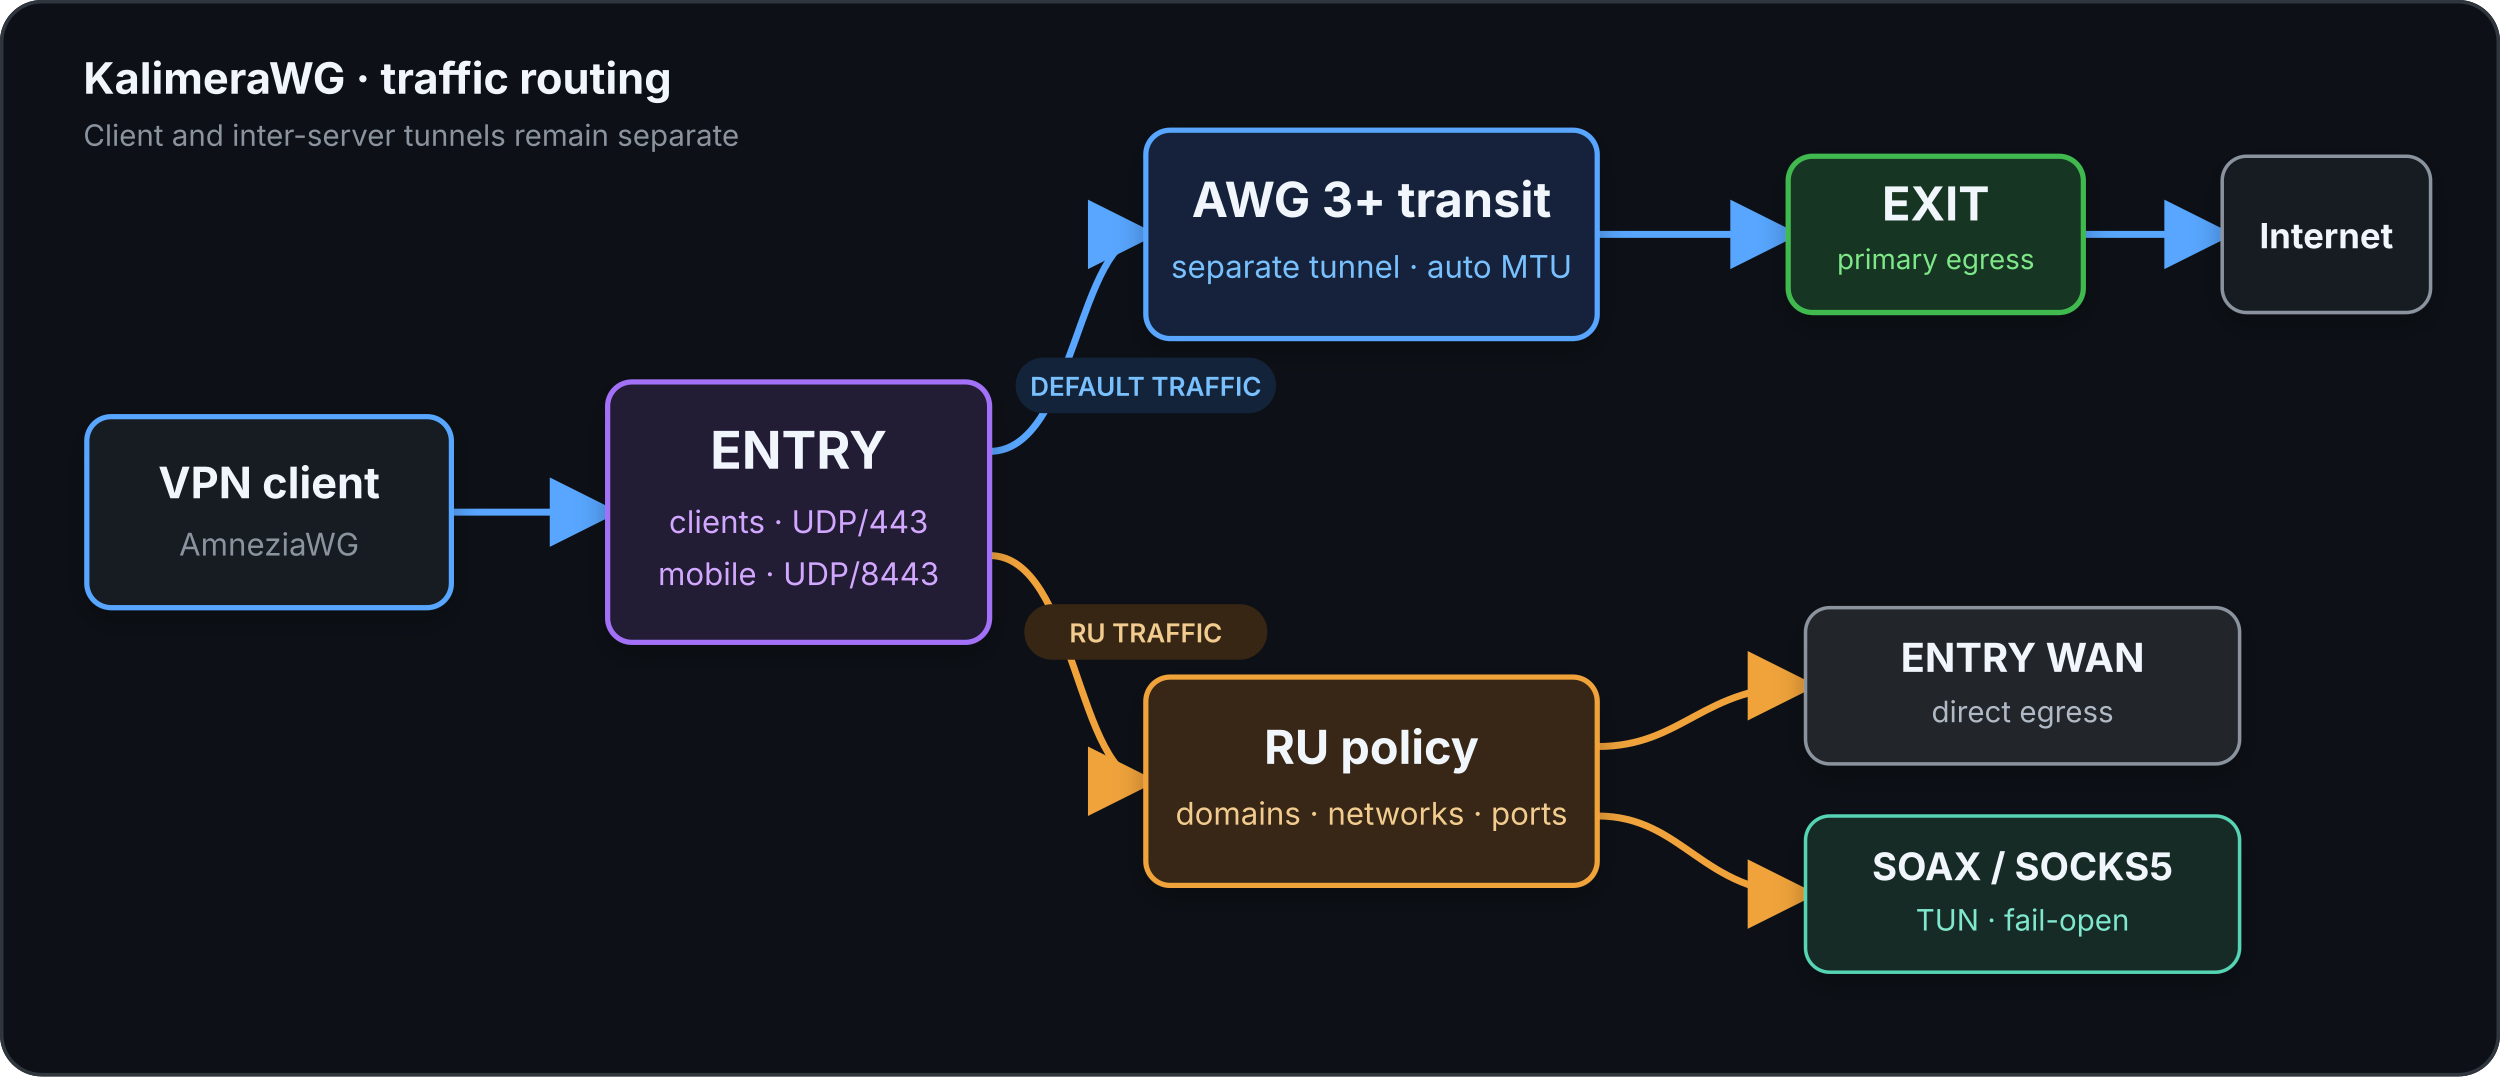
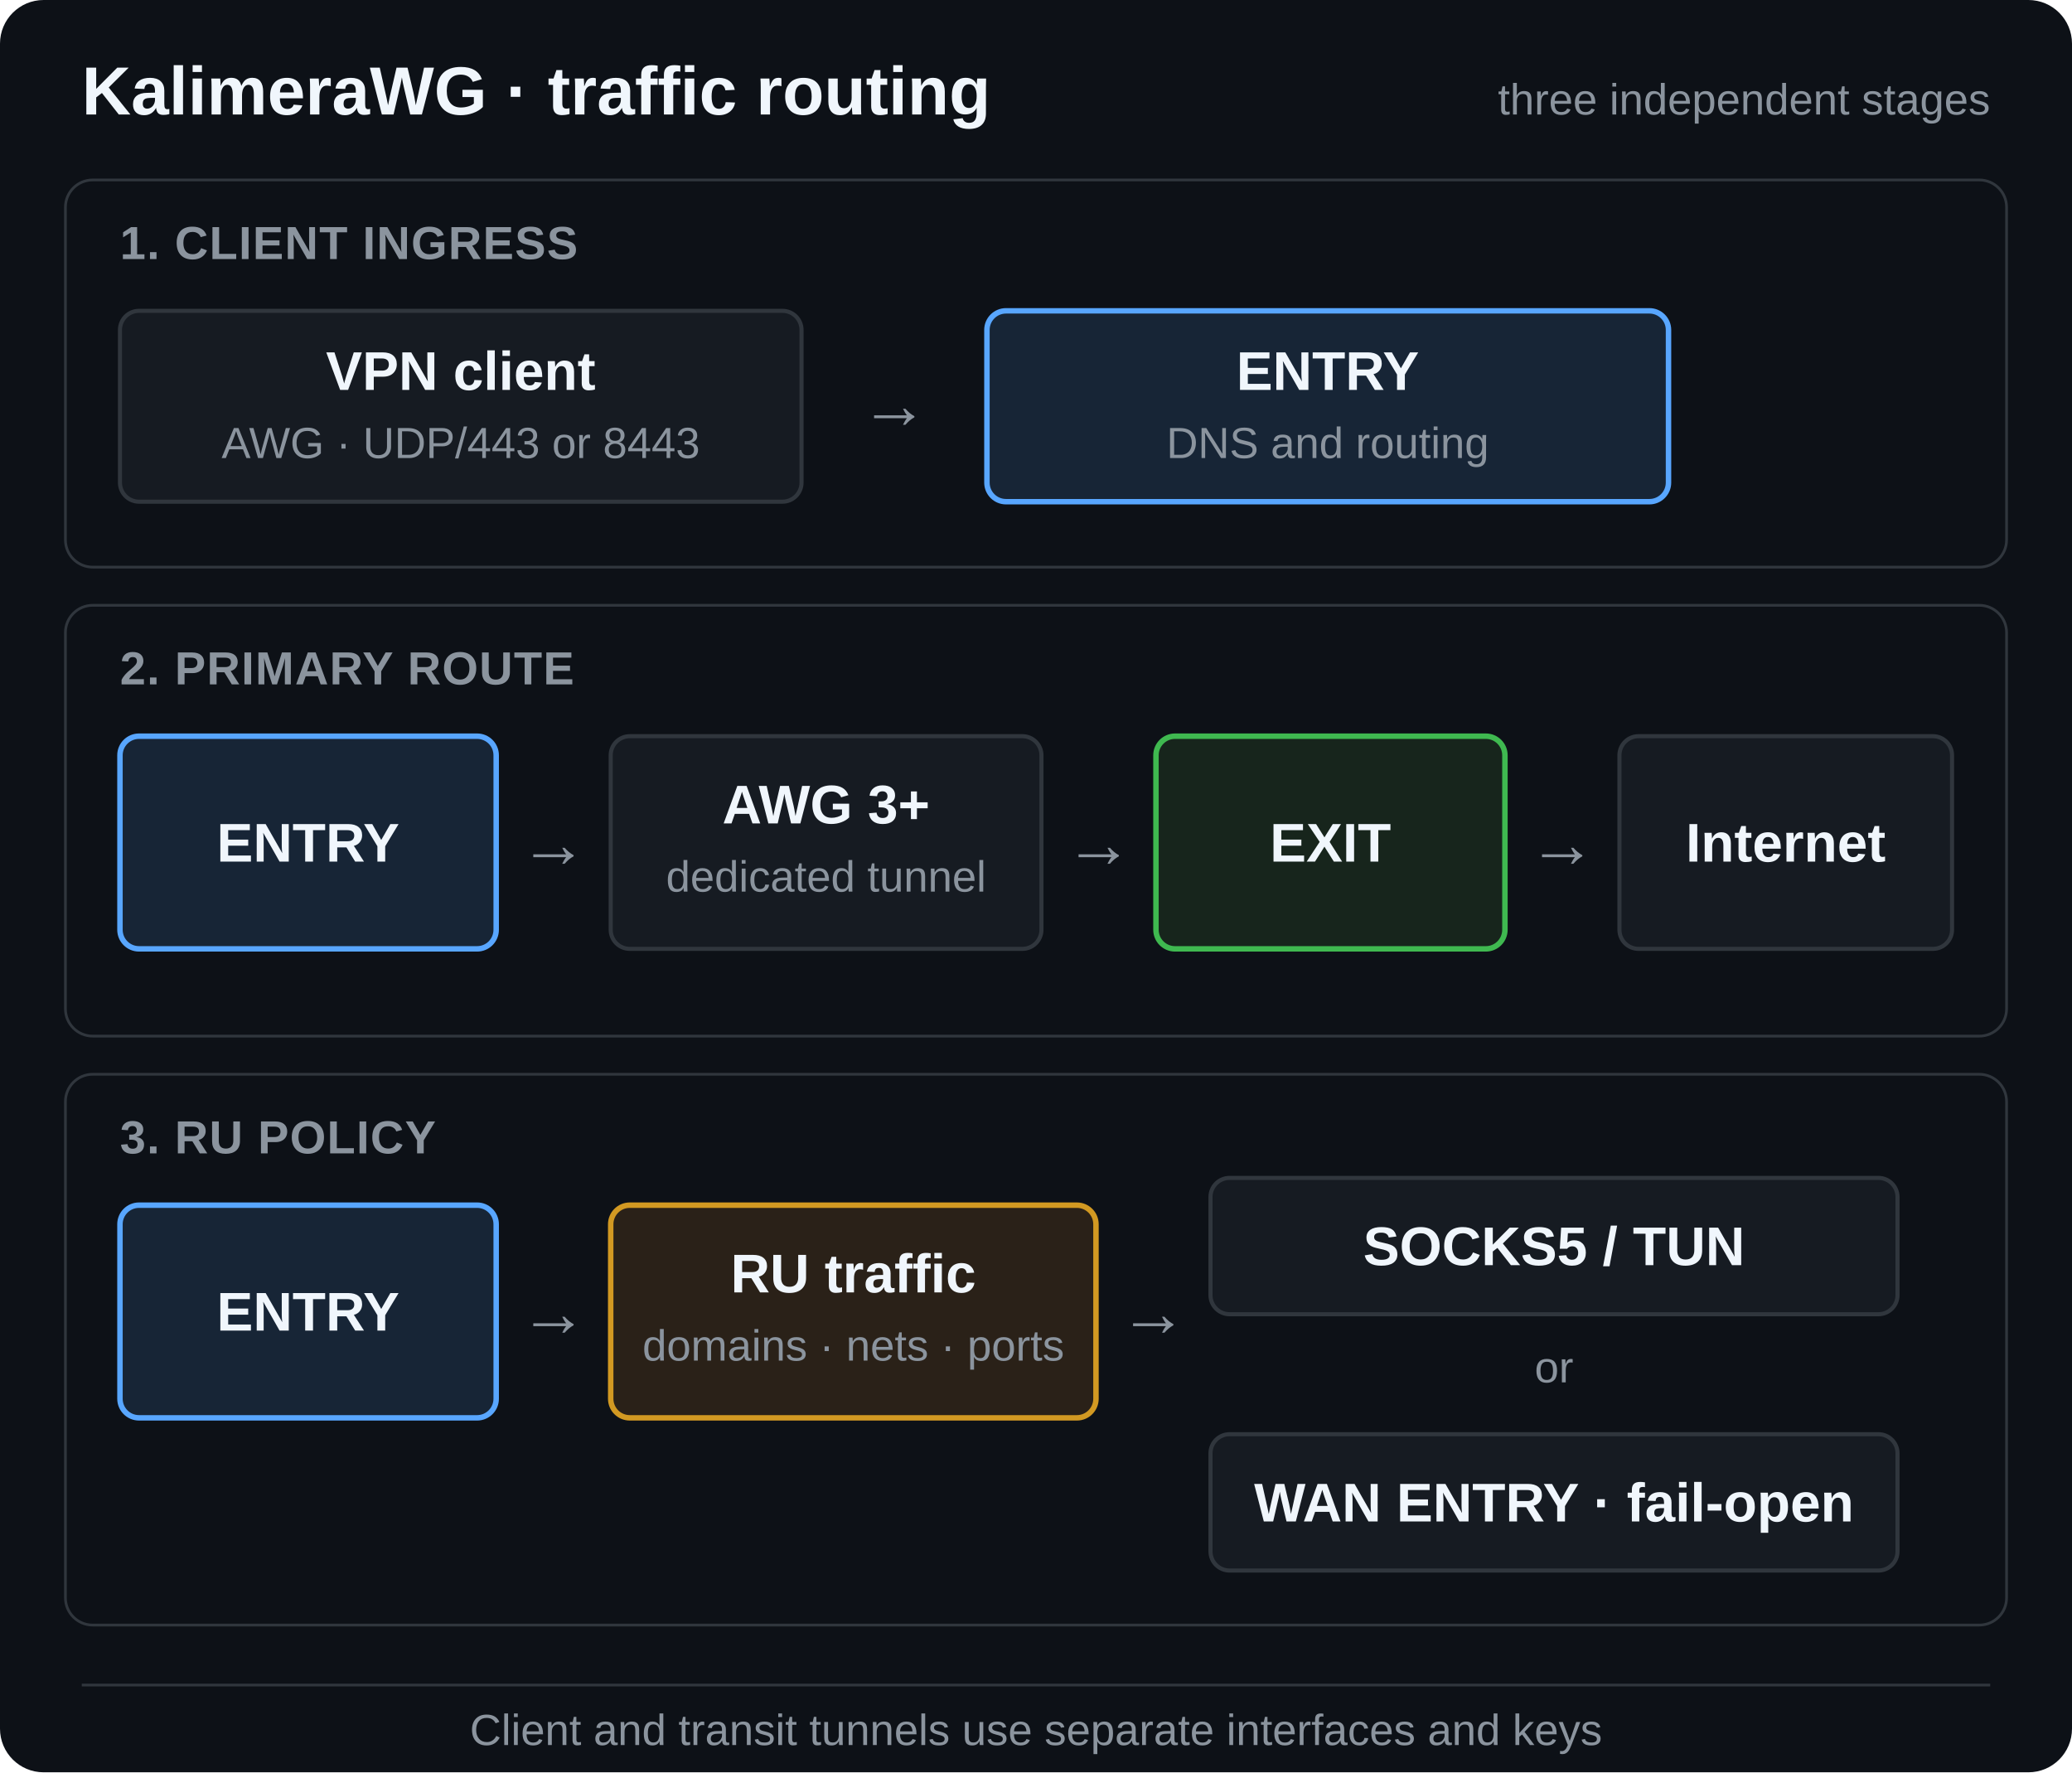
- <svg xmlns="http://www.w3.org/2000/svg" width="1440" height="620" viewBox="0 0 1440 620" role="img" aria-labelledby="title desc">
-   <defs>
-     <filter id="shadow" x="-20%" y="-20%" width="140%" height="140%">
-       <feDropShadow dx="0" dy="6" stdDeviation="8" flood-color="#000000" flood-opacity="0.28" />
-     </filter>
-     <marker id="arrow-blue" viewBox="0 0 12 12" refX="10" refY="6" markerWidth="10" markerHeight="10" orient="auto-start-reverse">
-       <path d="M 0 0 L 12 6 L 0 12 z" fill="#58a6ff" />
-     </marker>
-     <marker id="arrow-orange" viewBox="0 0 12 12" refX="10" refY="6" markerWidth="10" markerHeight="10" orient="auto-start-reverse">
-       <path d="M 0 0 L 12 6 L 0 12 z" fill="#f0a33b" />
-     </marker>
-   </defs>
-   <rect width="1440" height="620" rx="24" fill="#0d1117" />
-   <rect x="1" y="1" width="1438" height="618" rx="23" fill="none" stroke="#30363d" stroke-width="2" />
-   <text x="48" y="54" fill="#f0f6fc" font-family="Inter, Segoe UI, Arial, sans-serif" font-size="25" font-weight="700">KalimeraWG · traffic routing</text>
-   <text x="48" y="84" fill="#8b949e" font-family="Inter, Segoe UI, Arial, sans-serif" font-size="17">Client and inter-server tunnels remain separate</text>
-   <path d="M 260 295 H 350" fill="none" stroke="#58a6ff" stroke-width="4" marker-end="url(#arrow-blue)" />
-   <path d="M 570 260 C 620 260 620 135 660 135" fill="none" stroke="#58a6ff" stroke-width="4" marker-end="url(#arrow-blue)" />
-   <path d="M 920 135 H 1030" fill="none" stroke="#58a6ff" stroke-width="4" marker-end="url(#arrow-blue)" />
-   <path d="M 1200 135 H 1280" fill="none" stroke="#58a6ff" stroke-width="4" marker-end="url(#arrow-blue)" />
-   <path d="M 570 320 C 620 320 620 450 660 450" fill="none" stroke="#f0a33b" stroke-width="4" marker-end="url(#arrow-orange)" />
-   <path d="M 920 430 C 970 430 980 395 1040 395" fill="none" stroke="#f0a33b" stroke-width="4" marker-end="url(#arrow-orange)" />
-   <path d="M 920 470 C 970 470 980 515 1040 515" fill="none" stroke="#f0a33b" stroke-width="4" marker-end="url(#arrow-orange)" />
-   <g filter="url(#shadow)">
-     <rect x="50" y="240" width="210" height="110" rx="14" fill="#161b22" stroke="#58a6ff" stroke-width="3" />
-     <text x="155" y="287" text-anchor="middle" fill="#f0f6fc" font-family="Inter, Segoe UI, Arial, sans-serif" font-size="25" font-weight="700">VPN client</text>
-     <text x="155" y="320" text-anchor="middle" fill="#8b949e" font-family="Inter, Segoe UI, Arial, sans-serif" font-size="18">AmneziaWG</text>
-     <rect x="350" y="220" width="220" height="150" rx="14" fill="#211a36" stroke="#a371f7" stroke-width="3" />
-     <text x="460" y="270" text-anchor="middle" fill="#f0f6fc" font-family="Inter, Segoe UI, Arial, sans-serif" font-size="30" font-weight="700">ENTRY</text>
-     <text x="460" y="307" text-anchor="middle" fill="#d2a8ff" font-family="Inter, Segoe UI, Arial, sans-serif" font-size="18">clients · UDP/443</text>
-     <text x="460" y="337" text-anchor="middle" fill="#d2a8ff" font-family="Inter, Segoe UI, Arial, sans-serif" font-size="18">mobile · UDP/8443</text>
-     <rect x="660" y="75" width="260" height="120" rx="14" fill="#13243a" stroke="#58a6ff" stroke-width="3" />
-     <text x="790" y="125" text-anchor="middle" fill="#f0f6fc" font-family="Inter, Segoe UI, Arial, sans-serif" font-size="28" font-weight="700">AWG 3+ transit</text>
-     <text x="790" y="160" text-anchor="middle" fill="#79c0ff" font-family="Inter, Segoe UI, Arial, sans-serif" font-size="18">separate tunnel · auto MTU</text>
-     <rect x="1030" y="90" width="170" height="90" rx="14" fill="#173523" stroke="#3fb950" stroke-width="3" />
-     <text x="1115" y="127" text-anchor="middle" fill="#f0f6fc" font-family="Inter, Segoe UI, Arial, sans-serif" font-size="27" font-weight="700">EXIT</text>
-     <text x="1115" y="155" text-anchor="middle" fill="#7ee787" font-family="Inter, Segoe UI, Arial, sans-serif" font-size="16">primary egress</text>
-     <rect x="1280" y="90" width="120" height="90" rx="14" fill="#161b22" stroke="#8b949e" stroke-width="2" />
-     <text x="1340" y="143" text-anchor="middle" fill="#f0f6fc" font-family="Inter, Segoe UI, Arial, sans-serif" font-size="20" font-weight="700">Internet</text>
-     <rect x="660" y="390" width="260" height="120" rx="14" fill="#382614" stroke="#f0a33b" stroke-width="3" />
-     <text x="790" y="440" text-anchor="middle" fill="#f0f6fc" font-family="Inter, Segoe UI, Arial, sans-serif" font-size="27" font-weight="700">RU policy</text>
-     <text x="790" y="475" text-anchor="middle" fill="#f2cc8f" font-family="Inter, Segoe UI, Arial, sans-serif" font-size="18">domains · networks · ports</text>
-     <rect x="1040" y="350" width="250" height="90" rx="14" fill="#20252b" stroke="#8b949e" stroke-width="2" />
-     <text x="1165" y="387" text-anchor="middle" fill="#f0f6fc" font-family="Inter, Segoe UI, Arial, sans-serif" font-size="23" font-weight="700">ENTRY WAN</text>
-     <text x="1165" y="416" text-anchor="middle" fill="#b1bac4" font-family="Inter, Segoe UI, Arial, sans-serif" font-size="17">direct egress</text>
-     <rect x="1040" y="470" width="250" height="90" rx="14" fill="#182b27" stroke="#56d4b3" stroke-width="2" />
-     <text x="1165" y="507" text-anchor="middle" fill="#f0f6fc" font-family="Inter, Segoe UI, Arial, sans-serif" font-size="22" font-weight="700">SOAX / SOCKS5</text>
-     <text x="1165" y="536" text-anchor="middle" fill="#7ee7ce" font-family="Inter, Segoe UI, Arial, sans-serif" font-size="17">TUN · fail-open</text>
-   </g>
-   <rect x="585" y="206" width="150" height="32" rx="16" fill="#13243a" />
-   <text x="660" y="228" text-anchor="middle" fill="#79c0ff" font-family="Inter, Segoe UI, Arial, sans-serif" font-size="15" font-weight="600">DEFAULT TRAFFIC</text>
-   <rect x="590" y="348" width="140" height="32" rx="16" fill="#382614" />
-   <text x="660" y="370" text-anchor="middle" fill="#f2cc8f" font-family="Inter, Segoe UI, Arial, sans-serif" font-size="15" font-weight="600">RU TRAFFIC</text>
+ <svg xmlns="http://www.w3.org/2000/svg" width="760" height="650" viewBox="0 0 760 650" role="img" aria-labelledby="title desc">
+   <style>
+     text { font-family: -apple-system, BlinkMacSystemFont, "Segoe UI", Arial, sans-serif; }
+     .title { fill: #f0f6fc; font-size: 25px; font-weight: 600; }
+     .section { fill: #8b949e; font-size: 17px; font-weight: 600; letter-spacing: .4px; }
+     .label { fill: #f0f6fc; font-size: 20px; font-weight: 600; }
+     .detail { fill: #8b949e; font-size: 16px; }
+     .arrow { fill: #8b949e; font-size: 25px; }
+     .node { fill: #161b22; stroke: #30363d; stroke-width: 1.5; }
+     .core { fill: #172536; stroke: #58a6ff; stroke-width: 2; }
+     .route { fill: #2a2118; stroke: #d29922; stroke-width: 2; }
+     .exit { fill: #17251c; stroke: #3fb950; stroke-width: 2; }
+     .module { fill: none; stroke: #30363d; stroke-width: 1; }
+     .divider { stroke: #30363d; stroke-width: 1; }
+   </style>
+   <rect width="760" height="650" rx="16" fill="#0d1117" />
+   <text x="30" y="42" class="title">KalimeraWG · traffic routing</text>
+   <text x="730" y="42" text-anchor="end" class="detail">three independent stages</text>
+   <rect x="24" y="66" width="712" height="142" rx="10" class="module" />
+   <text x="44" y="95" class="section">1. CLIENT INGRESS</text>
+   <rect x="44" y="114" width="250" height="70" rx="7" class="node" />
+   <text x="169" y="143" text-anchor="middle" class="label">VPN client</text>
+   <text x="169" y="168" text-anchor="middle" class="detail">AWG · UDP/443 or 8443</text>
+   <text x="328" y="157" text-anchor="middle" class="arrow">→</text>
+   <rect x="362" y="114" width="250" height="70" rx="7" class="core" />
+   <text x="487" y="143" text-anchor="middle" class="label">ENTRY</text>
+   <text x="487" y="168" text-anchor="middle" class="detail">DNS and routing</text>
+   <rect x="24" y="222" width="712" height="158" rx="10" class="module" />
+   <text x="44" y="251" class="section">2. PRIMARY ROUTE</text>
+   <rect x="44" y="270" width="138" height="78" rx="7" class="core" />
+   <text x="113" y="316" text-anchor="middle" class="label">ENTRY</text>
+   <text x="203" y="318" text-anchor="middle" class="arrow">→</text>
+   <rect x="224" y="270" width="158" height="78" rx="7" class="node" />
+   <text x="303" y="302" text-anchor="middle" class="label">AWG 3+</text>
+   <text x="303" y="327" text-anchor="middle" class="detail">dedicated tunnel</text>
+   <text x="403" y="318" text-anchor="middle" class="arrow">→</text>
+   <rect x="424" y="270" width="128" height="78" rx="7" class="exit" />
+   <text x="488" y="316" text-anchor="middle" class="label">EXIT</text>
+   <text x="573" y="318" text-anchor="middle" class="arrow">→</text>
+   <rect x="594" y="270" width="122" height="78" rx="7" class="node" />
+   <text x="655" y="316" text-anchor="middle" class="label">Internet</text>
+   <rect x="24" y="394" width="712" height="202" rx="10" class="module" />
+   <text x="44" y="423" class="section">3. RU POLICY</text>
+   <rect x="44" y="442" width="138" height="78" rx="7" class="core" />
+   <text x="113" y="488" text-anchor="middle" class="label">ENTRY</text>
+   <text x="203" y="490" text-anchor="middle" class="arrow">→</text>
+   <rect x="224" y="442" width="178" height="78" rx="7" class="route" />
+   <text x="313" y="474" text-anchor="middle" class="label">RU traffic</text>
+   <text x="313" y="499" text-anchor="middle" class="detail">domains · nets · ports</text>
+   <text x="423" y="490" text-anchor="middle" class="arrow">→</text>
+   <rect x="444" y="432" width="252" height="50" rx="7" class="node" />
+   <text x="570" y="464" text-anchor="middle" class="label">SOCKS5 / TUN</text>
+   <text x="570" y="507" text-anchor="middle" class="detail">or</text>
+   <rect x="444" y="526" width="252" height="50" rx="7" class="node" />
+   <text x="570" y="558" text-anchor="middle" class="label">WAN ENTRY · fail-open</text>
+   <line x1="30" y1="618" x2="730" y2="618" class="divider" />
+   <text x="380" y="640" text-anchor="middle" class="detail">Client and transit tunnels use separate interfaces and keys</text>
</svg>
